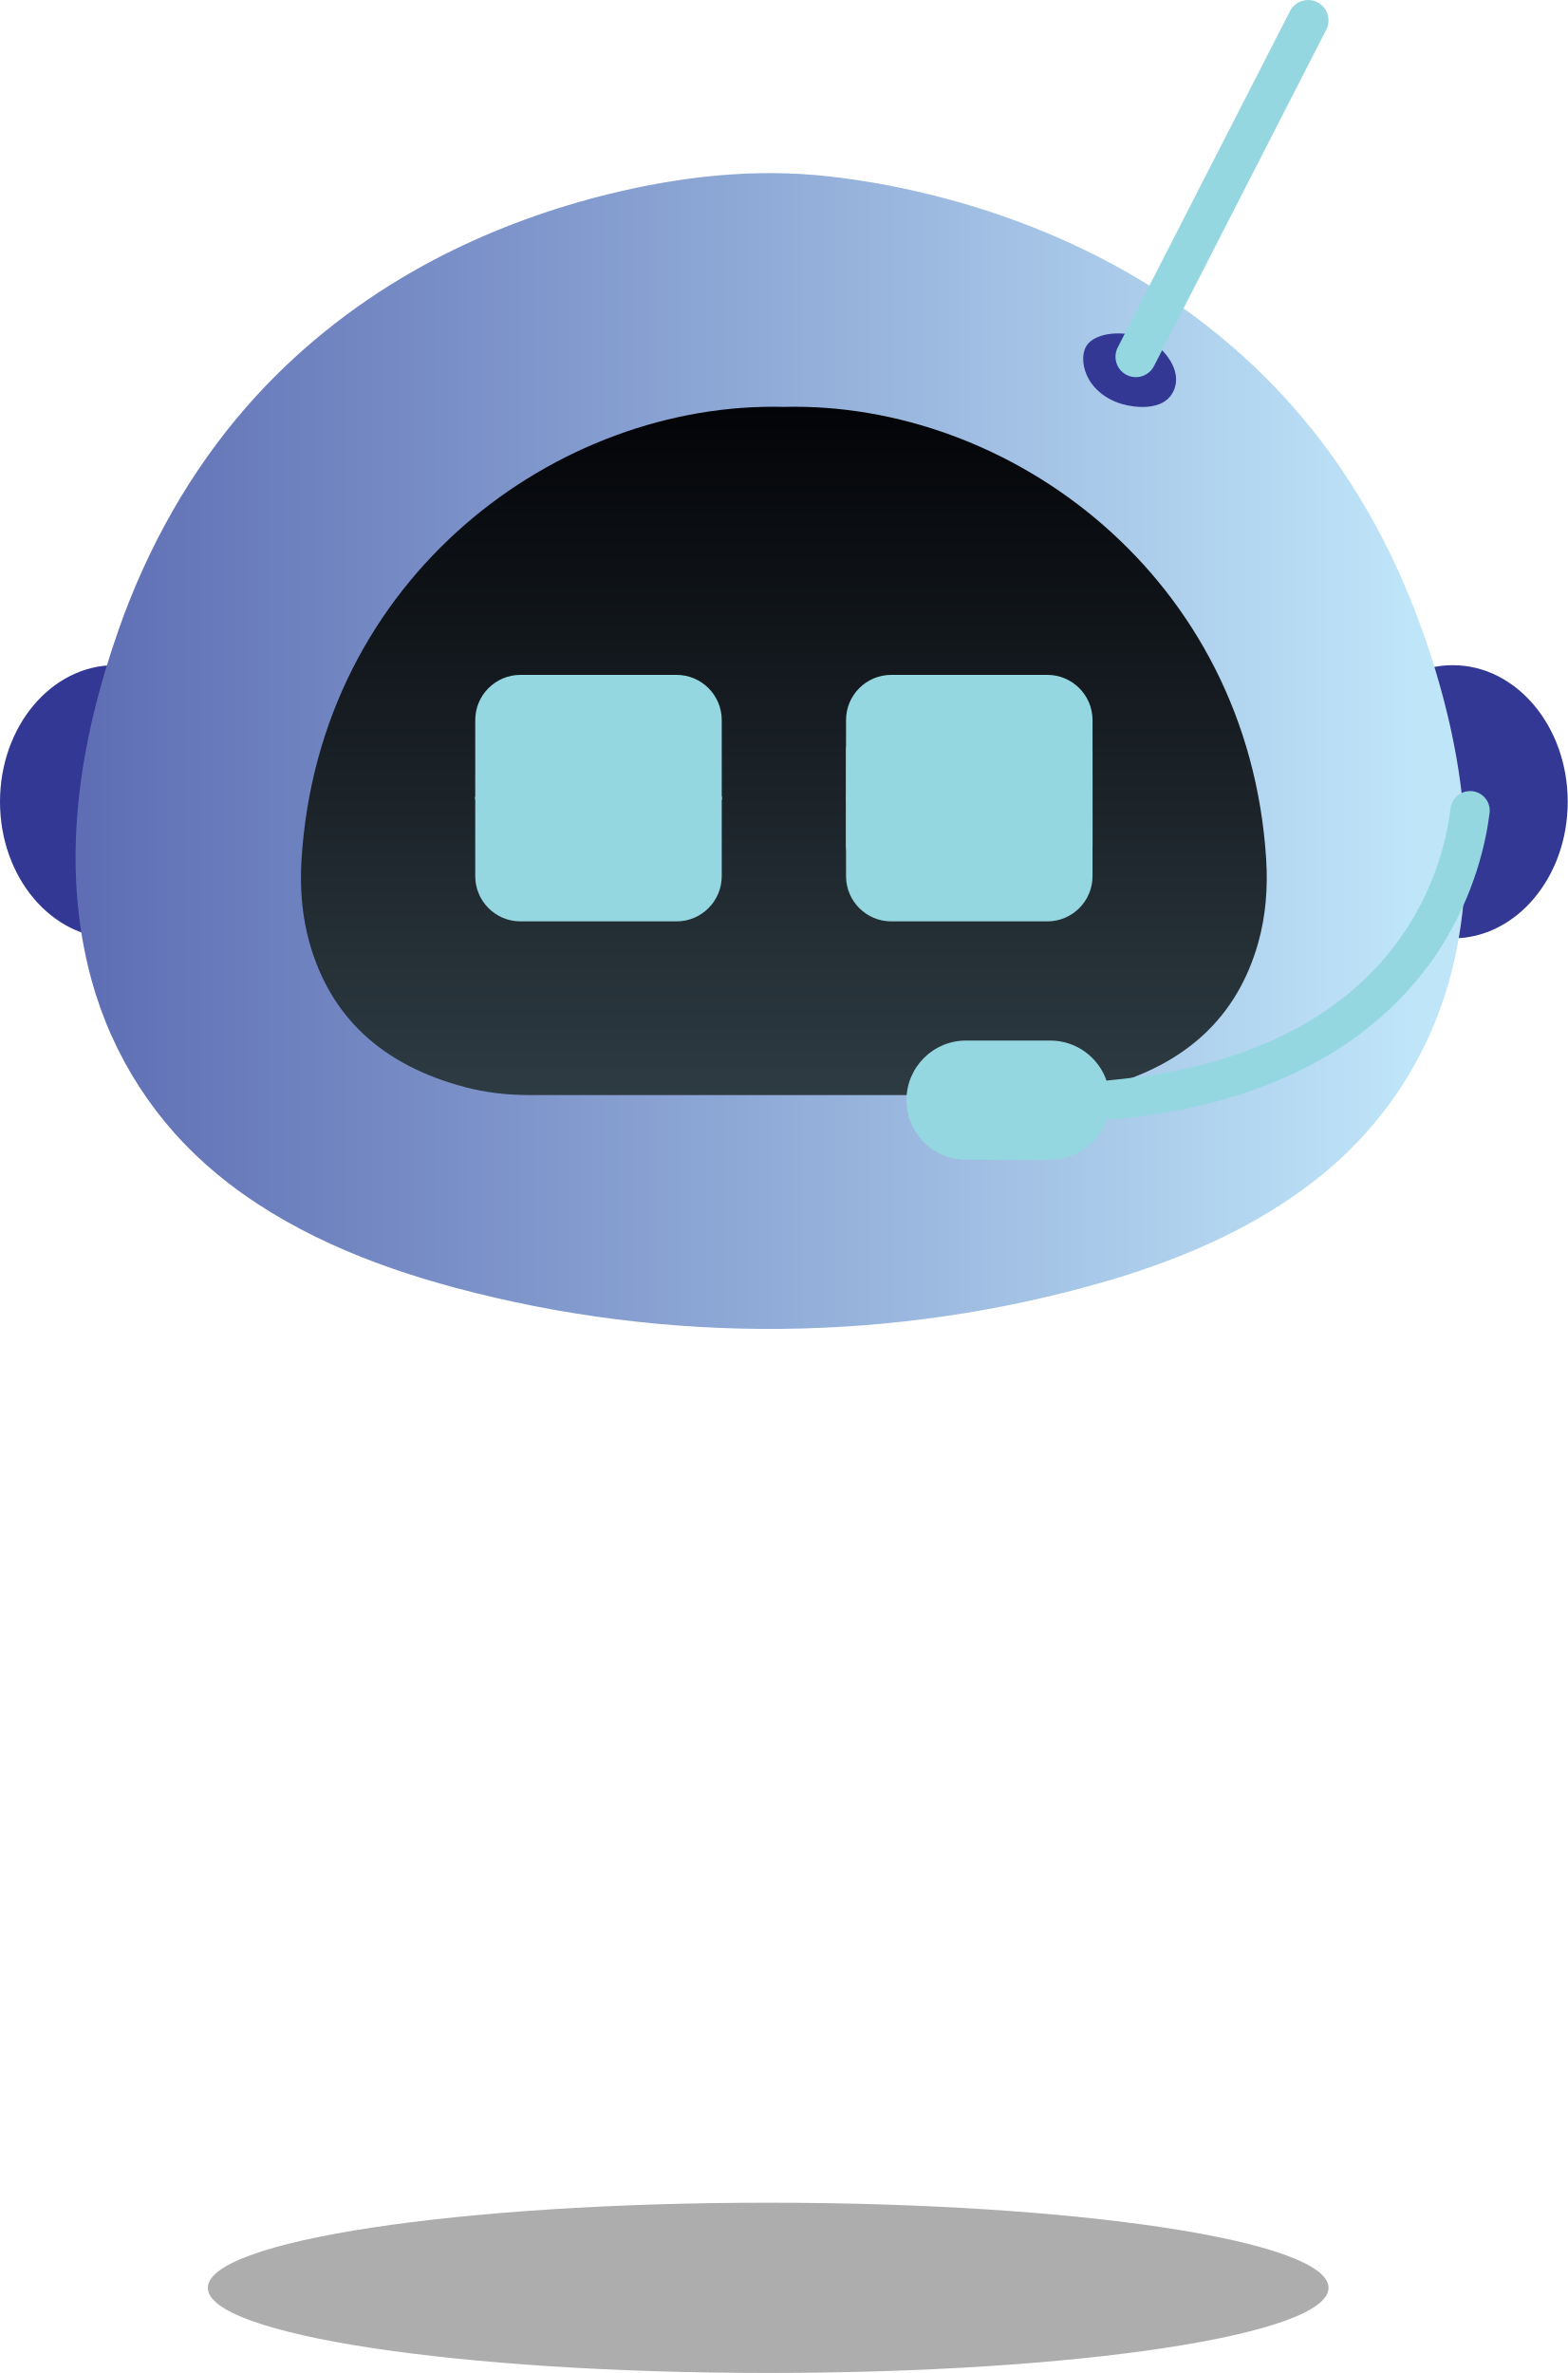
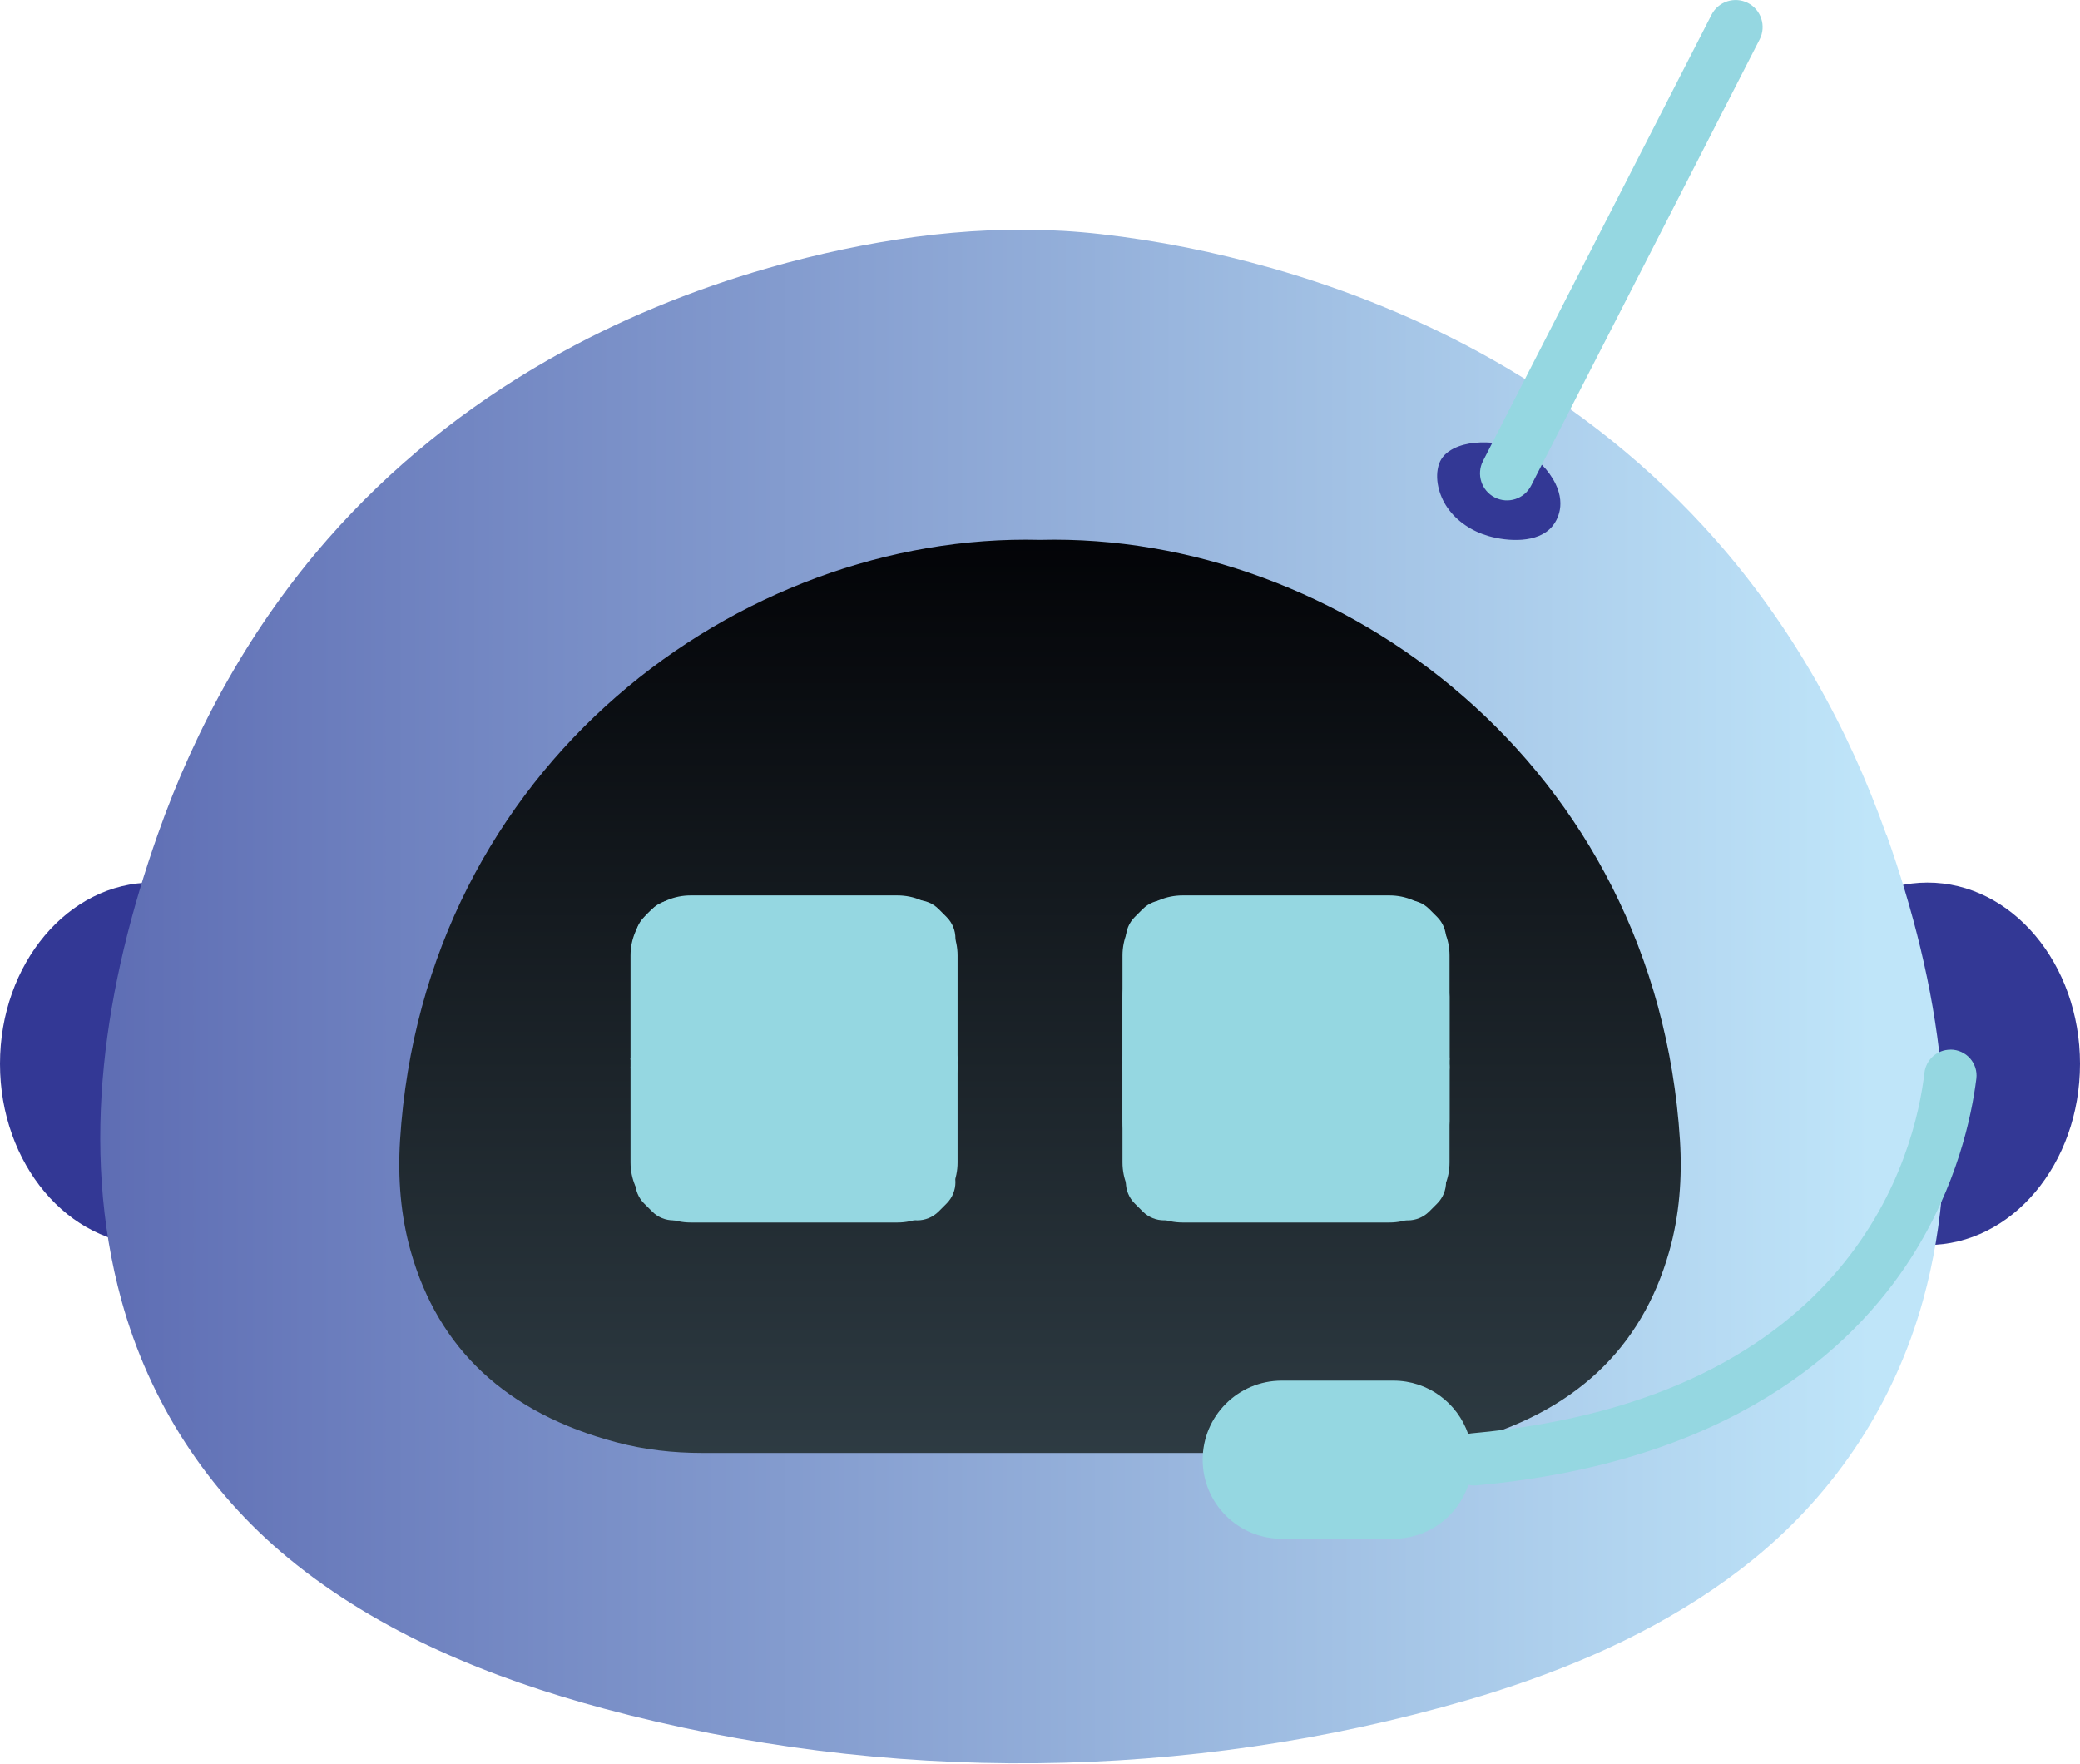
- <svg xmlns="http://www.w3.org/2000/svg" id="Layer_1" data-name="Layer 1" viewBox="0 0 278.12 420.96">
+ <svg xmlns="http://www.w3.org/2000/svg" id="Layer_1" data-name="Layer 1" viewBox="0 0 278.12 235.75">
  <defs>
    <style>
      .cls-1 {
        fill: url(#linear-gradient-2);
      }

      .cls-2 {
        fill: #95d7e1;
      }

      .cls-3 {
-         fill: #7d7d7d;
-         opacity: .63;
+         fill: #333895;
      }

      .cls-4 {
-         fill: #333895;
-       }
- 
-       .cls-5 {
        fill: url(#linear-gradient);
      }
    </style>
    <linearGradient id="linear-gradient" x1="-91.76" y1="133.23" x2="250.22" y2="133.23" gradientUnits="userSpaceOnUse">
      <stop offset="0" stop-color="#333895" />
      <stop offset="1" stop-color="#bfe5f9" />
    </linearGradient>
    <linearGradient id="linear-gradient-2" x1="139.06" y1="63.56" x2="139.06" y2="201.14" gradientUnits="userSpaceOnUse">
      <stop offset="0" stop-color="#000003" />
      <stop offset="1" stop-color="#303e46" />
    </linearGradient>
  </defs>
  <g id="outer_face" data-name="outer face">
-     <ellipse class="cls-4" cx="257.73" cy="142.23" rx="20.39" ry="24.23" />
-     <ellipse class="cls-4" cx="20.39" cy="142.23" rx="20.39" ry="24.23" />
-     <path class="cls-5" d="M252.22,111.6c-5.11-14.44-12.73-28-22.91-39.53-8.46-9.58-18.57-17.65-29.71-23.96-9.33-5.29-19.34-9.36-29.67-12.29-7.45-2.11-15.08-3.65-22.78-4.52-13.25-1.5-26.39-.02-39.29,3.16-1.71.42-3.41.87-5.1,1.36-10.25,2.93-20.19,7-29.45,12.29-11.06,6.31-21.1,14.38-29.49,23.96-10.1,11.53-17.66,25.09-22.74,39.53-7.02,19.97-10.53,41.56-4.83,62.29,3.73,13.56,11.46,25.49,22.31,34.43,12.15,10.01,27.11,16.08,42.19,20.12,37.68,10.09,78,9.75,115.49-1.15,1.34-.39,2.67-.79,3.99-1.22,11.53-3.69,22.75-8.79,32.41-16.18.67-.52,1.34-1.04,2-1.58,10.93-8.94,18.72-20.88,22.48-34.43,5.74-20.73,2.21-42.31-4.87-62.29Z" />
-     <path class="cls-4" d="M207.61,63.99c-2.18-3.64-6.35-5.18-10.46-4.78-1.81.18-4.09.94-4.73,2.82s-.03,4.18,1.1,5.82c1.29,1.88,3.34,3.2,5.51,3.82,2.54.73,6.6,1,8.51-1.28.64-.76,2.08-3.05.08-6.4Z" />
+     <ellipse class="cls-3" cx="257.73" cy="142.23" rx="20.39" ry="24.23" />
+     <ellipse class="cls-3" cx="20.39" cy="142.23" rx="20.39" ry="24.23" />
+     <path class="cls-4" d="M252.22,111.6c-5.11-14.44-12.73-28-22.91-39.53-8.46-9.58-18.57-17.65-29.71-23.96-9.33-5.29-19.34-9.36-29.67-12.29-7.45-2.11-15.08-3.65-22.78-4.52-13.25-1.5-26.39-.02-39.29,3.16-1.71.42-3.41.87-5.1,1.36-10.25,2.93-20.19,7-29.45,12.29-11.06,6.31-21.1,14.38-29.49,23.96-10.1,11.53-17.66,25.09-22.74,39.53-7.02,19.97-10.53,41.56-4.83,62.29,3.73,13.56,11.46,25.49,22.31,34.43,12.15,10.01,27.11,16.08,42.19,20.12,37.68,10.09,78,9.75,115.49-1.15,1.34-.39,2.67-.79,3.99-1.22,11.53-3.69,22.75-8.79,32.41-16.18.67-.52,1.34-1.04,2-1.58,10.93-8.94,18.72-20.88,22.48-34.43,5.74-20.73,2.21-42.31-4.87-62.29Z" />
+     <path class="cls-3" d="M207.61,63.99c-2.18-3.64-6.35-5.18-10.46-4.78-1.81.18-4.09.94-4.73,2.82s-.03,4.18,1.1,5.82c1.29,1.88,3.34,3.2,5.51,3.82,2.54.73,6.6,1,8.51-1.28.64-.76,2.08-3.05.08-6.4Z" />
    <rect class="cls-2" x="213.18" y="-3.68" width="7.23" height="74.27" rx="3.62" ry="3.62" transform="translate(39.08 -95.15) rotate(27.12)" />
  </g>
  <g id="face">
    <path id="screen_face" data-name="screen face" class="cls-1" d="M139.06,72.18c-40.07-1.02-82.42,30.09-85.57,80.29-.31,5,.07,10.05,1.44,14.86,3.68,12.98,12.72,21.59,27.51,25.51,3.73.99,7.58,1.42,11.44,1.42h90.36c3.86,0,7.71-.43,11.44-1.42,14.79-3.92,23.83-12.54,27.51-25.51,1.37-4.82,1.75-9.86,1.44-14.86-3.15-50.19-45.5-81.3-85.57-80.29Z" />
+     <g id="wrong_pass_eyes">
+       <g id="LEFT_EYE" data-name="LEFT EYE">
+         <rect class="cls-2" x="101.56" y="113.92" width="9.58" height="55.68" rx="4.03" ry="4.03" transform="translate(-69.09 116.72) rotate(-45)" />
+         <rect class="cls-2" x="101.56" y="113.92" width="9.58" height="55.68" rx="4.03" ry="4.03" transform="translate(131.39 -33.68) rotate(45)" />
+       </g>
+       <g id="RIGHT_EYE" data-name="RIGHT EYE">
+         <rect class="cls-2" x="167.16" y="113.92" width="9.58" height="55.68" rx="4.03" ry="4.03" transform="translate(-49.88 163.11) rotate(-45)" />
+         <rect class="cls-2" x="167.16" y="113.92" width="9.58" height="55.68" rx="4.03" ry="4.03" transform="translate(150.6 -80.07) rotate(45)" />
+       </g>
+     </g>
    <g id="closed_eyes" data-name="closed eyes">
      <rect id="left_eye" data-name="left eye" class="cls-2" x="84.31" y="140.34" width="43.73" height="2.48" rx="1.24" ry="1.24" />
      <rect id="right_eye" data-name="right eye" class="cls-2" x="150.09" y="140.34" width="43.73" height="2.48" rx="1.24" ry="1.24" />
    </g>
    <g id="peak_eyes" data-name="peak eyes">
      <rect id="left_eye-2" data-name="left eye" class="cls-2" x="84.31" y="140.34" width="43.73" height="2.48" rx="1.24" ry="1.24" />
      <rect id="right_eye-2" data-name="right eye" class="cls-2" x="150.09" y="127.5" width="43.73" height="28.16" rx="5.75" ry="5.75" />
    </g>
+     <g id="happy_eyes">
+       <g id="left_eye-3" data-name="left eye">
+         <path class="cls-2" d="M85.73,145.27h0c-1.46-.91-1.87-2.89-.84-4.27,5.6-7.5,13.23-11.44,21.77-11.17,8.21.26,16.05,4.51,20.8,11.07,1.07,1.47.62,3.54-.98,4.4h0c-1.33.71-2.95.28-3.85-.94-3.69-5.03-9.89-8.39-16.17-8.59-6.47-.2-12.36,2.88-16.79,8.74-.93,1.24-2.63,1.59-3.95.77Z" />
+       </g>
+       <g id="right_eye-3" data-name="right eye">
+         <path class="cls-2" d="M151.51,145.27h0c-1.46-.91-1.87-2.89-.84-4.27,5.6-7.5,13.23-11.44,21.77-11.17,8.21.26,16.05,4.51,20.8,11.07,1.07,1.47.62,3.54-.98,4.4h0c-1.33.71-2.95.28-3.85-.94-3.69-5.03-9.89-8.39-16.17-8.59-6.47-.2-12.36,2.88-16.79,8.74-.93,1.24-2.63,1.59-3.95.77Z" />
+       </g>
+     </g>
    <g id="open_eyes" data-name="open eyes">
-       <rect id="left_eye-3" data-name="left eye" class="cls-2" x="84.31" y="119.72" width="43.73" height="43.73" rx="8.03" ry="8.03" />
-       <rect id="right_eye-3" data-name="right eye" class="cls-2" x="150.09" y="119.72" width="43.73" height="43.73" rx="8.03" ry="8.03" />
+       <rect id="left_eye-4" data-name="left eye" class="cls-2" x="84.31" y="119.72" width="43.73" height="43.73" rx="8.03" ry="8.03" />
+       <rect id="right_eye-4" data-name="right eye" class="cls-2" x="150.09" y="119.72" width="43.73" height="43.73" rx="8.03" ry="8.03" />
    </g>
  </g>
-   <ellipse id="shadow" class="cls-3" cx="136.28" cy="405.85" rx="99.41" ry="15.1" />
  <path id="microphone_lapel" data-name="microphone lapel" class="cls-2" d="M260.79,140.34c-1.78,0-3.26,1.33-3.47,3.09-1.22,10.46-9.17,43.54-60.58,48.21-.15.01-.29.05-.43.08-1.43-4.15-5.36-7.13-9.99-7.13h-14.94c-5.84,0-10.57,4.73-10.57,10.57s4.73,10.57,10.57,10.57h14.94c4.66,0,8.61-3.02,10.02-7.21.33.07.68.11,1.04.08,33.89-3.09,50.33-18.16,58.19-30.48,6.11-9.57,8.06-18.85,8.69-23.9.26-2.07-1.37-3.89-3.46-3.89Z" />
</svg>
